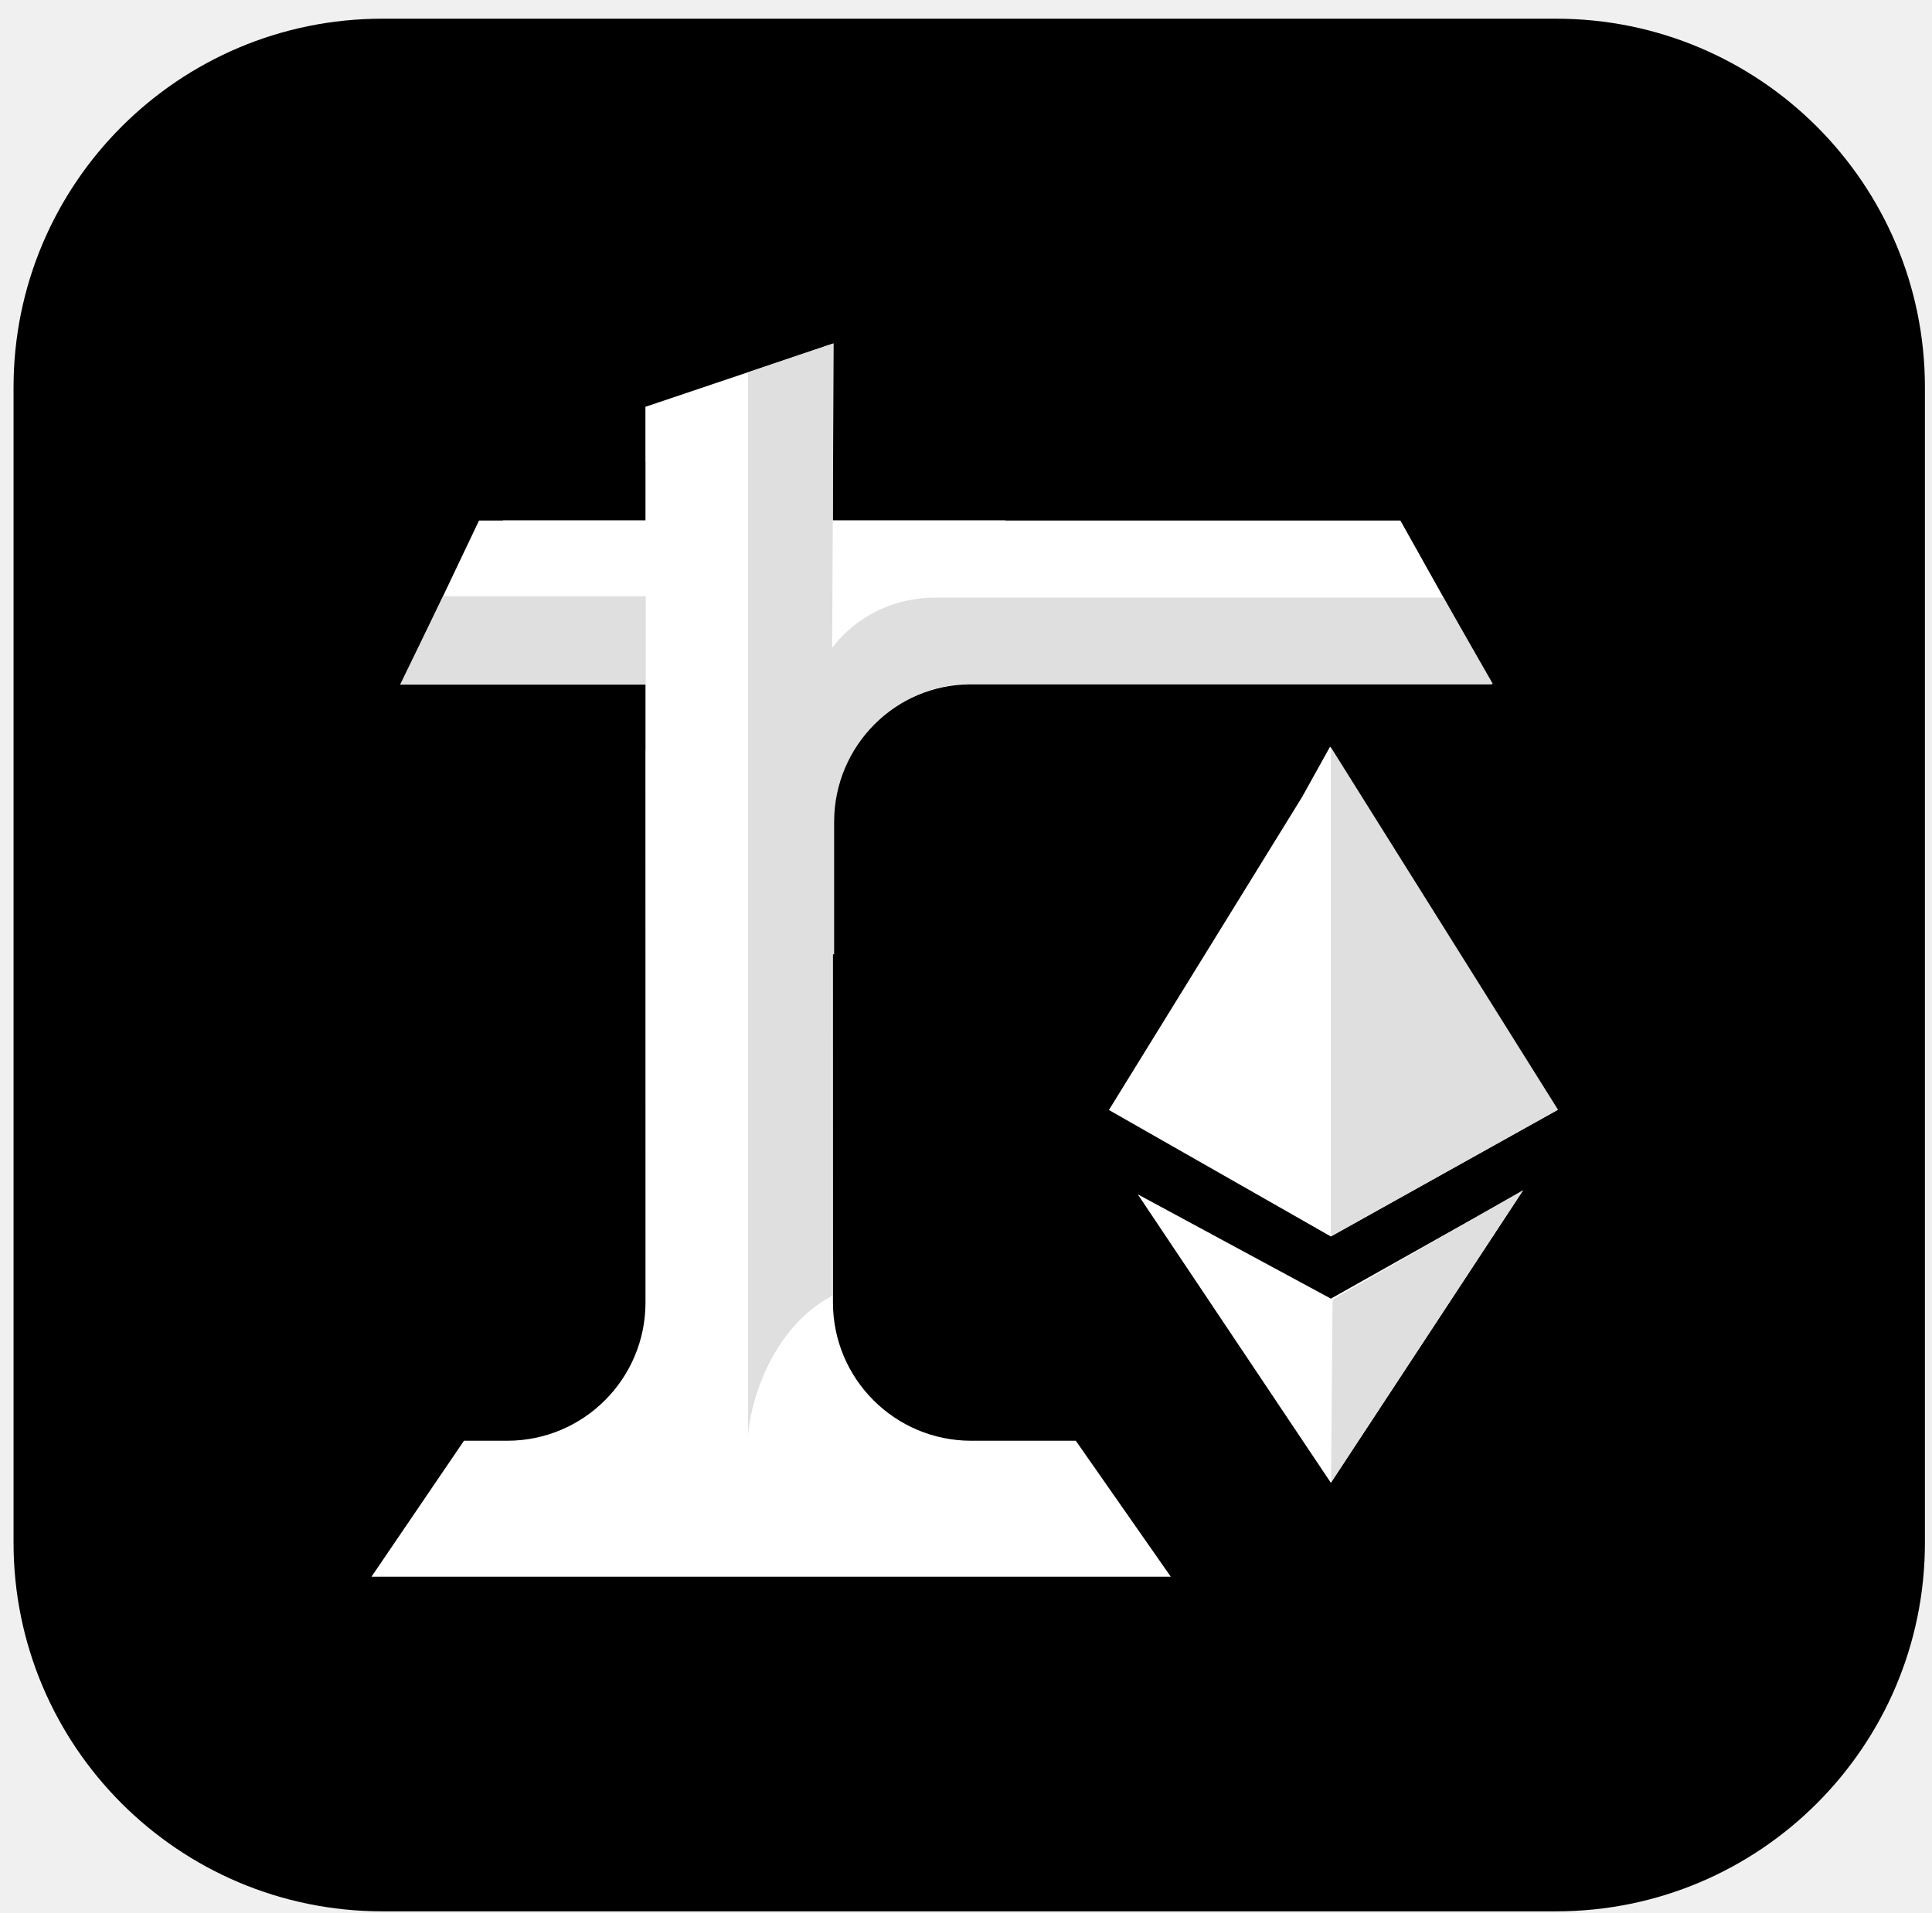
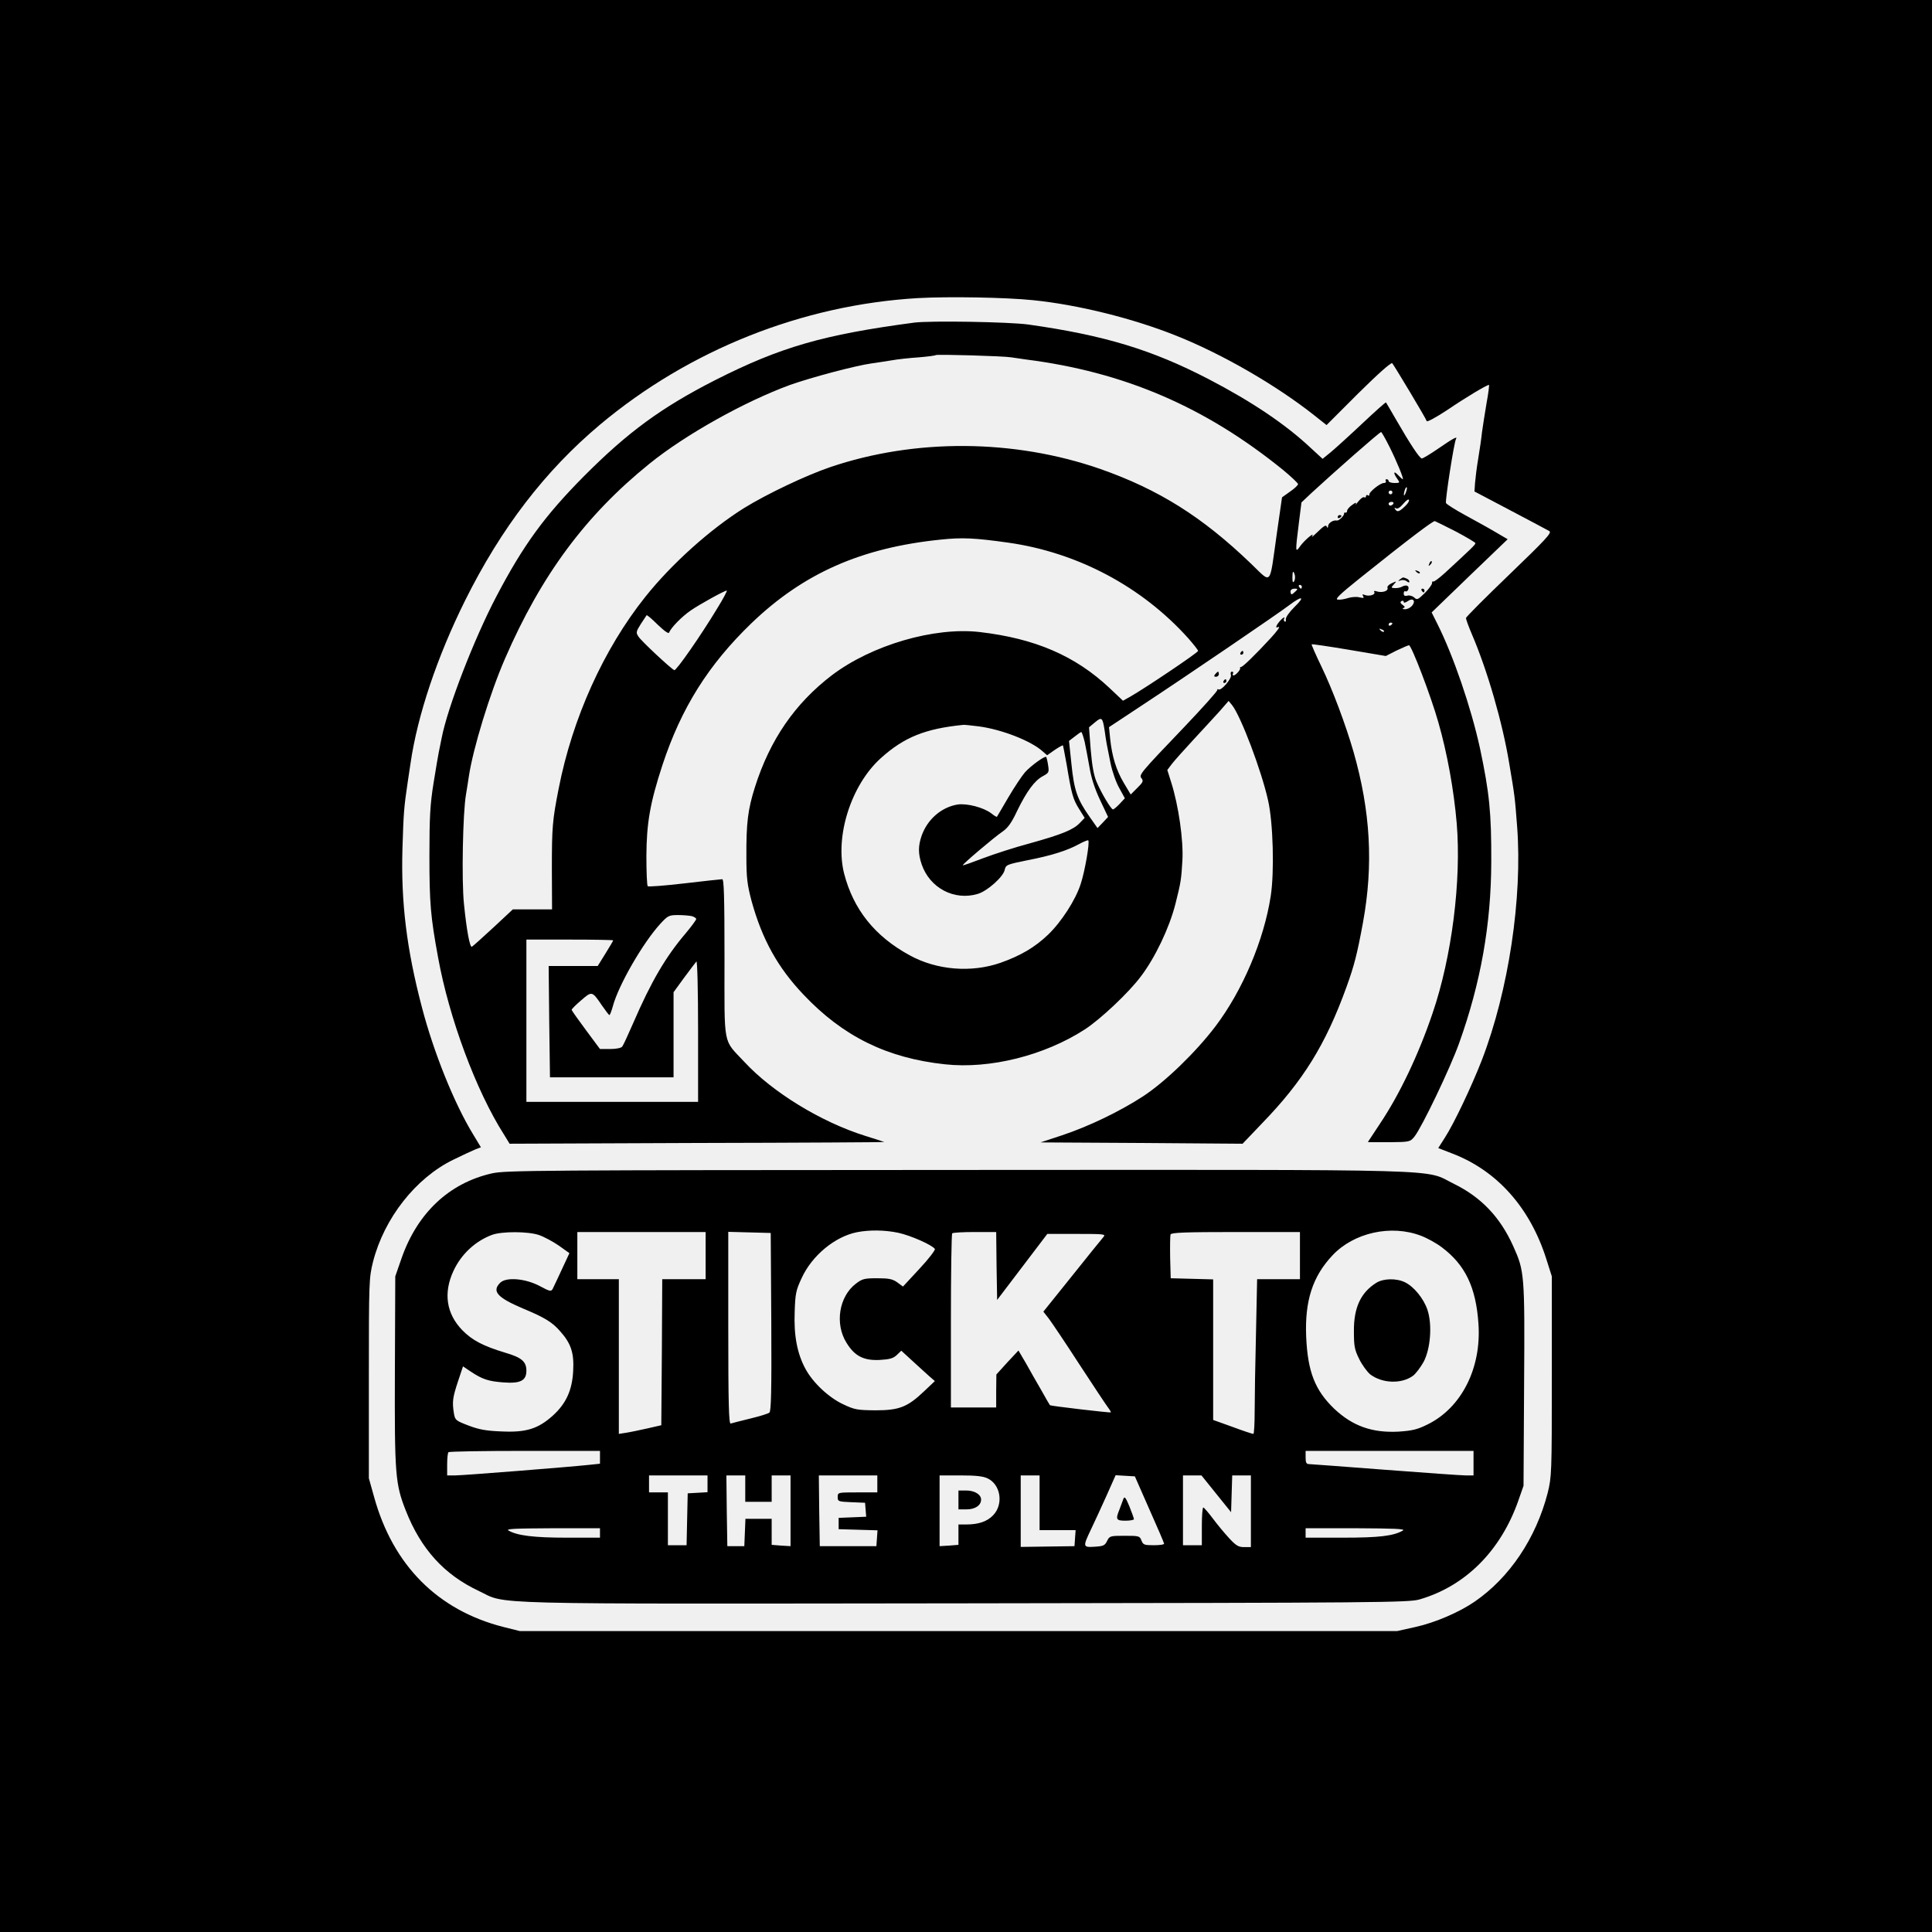
- <svg xmlns="http://www.w3.org/2000/svg" width="103" height="102" viewBox="0 0 103 102" fill="none">
-   <rect x="0.722" y="0.997" width="101.901" height="100.925" rx="19.661" fill="black" />
-   <path d="M69.415 42.505L70.912 39.812L72.544 42.505L83.024 59.191L70.953 65.936L59.119 59.191L69.415 42.505Z" fill="white" />
-   <path d="M70.953 69.25L60.658 63.688L70.953 79.072L81.184 63.498L70.953 69.25Z" fill="white" />
-   <path d="M70.953 65.926V41.853V39.85L83.063 59.178L70.953 65.926Z" fill="#DFDFDF" />
-   <path d="M70.962 79.05L71.041 69.297L81.206 63.463L70.962 79.05Z" fill="#DFDFDF" />
-   <path d="M34.409 21.693V24.613H34.413L34.412 27.747H26.809L26.809 27.757H25.538L21.384 36.491H34.413V39.972H34.409L34.413 69.455C34.413 73.527 31.113 76.828 27.041 76.828H24.735L19.806 84.077H62.417L57.354 76.828H51.779C47.708 76.828 44.407 73.527 44.407 69.455L44.402 43.665C44.507 39.708 47.73 36.527 51.705 36.491H79.548L74.658 27.757H53.602L53.602 27.747L44.399 27.747L44.399 24.613H44.402V18.325L34.409 21.693Z" fill="white" />
-   <path d="M39.882 19.852V76.55C39.973 74.964 41.047 70.855 44.365 69.103V50.867L44.47 50.9V43.831C44.47 39.759 47.771 36.458 51.843 36.458H79.581L76.951 31.866H49.908C46.129 31.866 44.365 34.556 44.365 34.556L44.444 18.307L39.882 19.852Z" fill="#DFDFDF" />
-   <path d="M23.622 31.793L21.329 36.508H34.425V31.793H23.622Z" fill="#DFDFDF" />
+ <svg xmlns="http://www.w3.org/2000/svg" version="1.0" width="1024pt" height="1024pt" viewBox="0 0 1024 1024" preserveAspectRatio="xMidYMid meet">
+   <g transform="translate(0,1024) scale(0.1,-0.1)" fill="#000000" stroke="none">
+     <path d="M0 5120 l0 -5120 5120 0 5120 0 0 5120 0 5120 -5120 0 -5120 0 0 -5120z m5475 3529 c238 -24 529 -96 761 -189 243 -97 529 -262 732 -423 l63 -50 169 169 c104 103 173 164 179 159 11 -13 178 -291 183 -307 2 -6 48 19 109 59 97 66 209 133 221 133 2 0 -3 -44 -13 -97 -9 -54 -20 -123 -24 -153 -3 -30 -12 -93 -20 -140 -8 -47 -15 -105 -17 -130 l-3 -45 190 -100 c105 -55 198 -105 207 -110 14 -9 -19 -44 -212 -230 -126 -121 -230 -225 -230 -231 0 -7 14 -45 31 -85 83 -193 163 -471 198 -684 30 -178 30 -178 42 -335 29 -378 -45 -871 -187 -1239 -54 -139 -148 -337 -196 -411 l-35 -55 72 -28 c240 -91 416 -289 502 -564 l28 -88 0 -530 c0 -517 -1 -532 -22 -618 -62 -240 -202 -449 -387 -576 -81 -56 -209 -111 -312 -134 l-99 -22 -2325 0 -2325 0 -88 22 c-348 89 -584 327 -684 688 l-28 100 0 530 c0 515 1 532 22 617 59 231 226 444 425 541 51 25 105 50 120 56 l27 10 -41 68 c-101 165 -210 437 -272 675 -81 308 -111 556 -103 838 6 194 8 220 28 355 6 39 13 84 15 100 37 254 141 564 289 862 191 384 424 688 716 933 473 396 1071 634 1684 670 161 9 464 4 610 -11z" />
+     <path d="M4845 8530 c-481 -64 -708 -129 -1055 -305 -284 -145 -461 -274 -695 -509 -208 -210 -321 -364 -465 -639 -117 -223 -258 -587 -289 -748 -6 -30 -13 -65 -16 -79 -3 -14 -15 -86 -27 -160 -18 -112 -22 -178 -22 -385 0 -252 6 -323 46 -540 58 -320 201 -706 349 -938 l30 -49 994 4 c546 1 993 4 992 5 -1 1 -47 16 -102 33 -233 73 -491 231 -640 392 -115 123 -105 72 -105 551 0 327 -3 417 -12 417 -7 0 -97 -10 -200 -22 -103 -12 -191 -19 -195 -15 -4 4 -7 76 -7 160 1 174 19 280 85 482 100 303 243 531 472 752 276 265 582 400 1003 443 114 12 178 9 357 -16 368 -52 709 -233 955 -507 28 -32 52 -62 52 -67 0 -9 -277 -195 -357 -241 l-41 -23 -72 68 c-181 170 -394 262 -687 296 -241 28 -573 -69 -784 -229 -195 -149 -328 -341 -408 -594 -37 -117 -46 -189 -45 -367 0 -114 5 -150 27 -234 56 -204 139 -354 276 -498 209 -221 442 -336 749 -369 238 -26 527 46 742 185 83 54 233 195 297 281 76 100 151 258 183 384 29 115 31 129 37 231 6 107 -21 293 -59 412 l-21 67 25 33 c14 18 66 76 114 128 49 53 111 120 138 150 l48 55 18 -22 c46 -57 156 -347 191 -505 27 -117 34 -381 14 -508 -36 -233 -149 -500 -293 -690 -104 -137 -266 -294 -384 -371 -123 -80 -287 -159 -428 -206 l-115 -38 535 -3 536 -4 104 109 c216 223 336 416 446 720 42 116 57 175 88 343 56 306 40 590 -50 905 -41 142 -111 330 -171 454 -30 62 -53 115 -51 116 2 2 91 -11 198 -29 l195 -33 57 29 c32 15 61 28 66 28 13 0 116 -268 156 -410 46 -160 82 -357 97 -535 25 -302 -26 -707 -128 -1005 -74 -219 -175 -431 -279 -586 -35 -53 -64 -97 -64 -97 0 -1 50 -1 112 -1 111 1 112 2 135 30 39 49 189 361 237 496 114 318 169 628 170 958 1 263 -10 369 -60 605 -47 215 -141 490 -226 659 l-30 60 201 194 202 194 -65 38 c-35 21 -108 61 -161 90 -53 29 -99 58 -101 64 -5 14 43 323 53 339 11 18 -18 2 -96 -52 -41 -28 -79 -51 -85 -51 -12 1 -60 73 -139 210 -27 47 -50 86 -51 87 -2 2 -59 -49 -127 -113 -68 -64 -143 -132 -166 -151 l-43 -35 -63 58 c-133 125 -313 246 -542 365 -299 155 -551 232 -955 289 -102 14 -518 21 -605 10z m515 -184 c14 -2 48 -7 75 -11 523 -66 953 -251 1367 -587 42 -35 77 -68 78 -74 0 -5 -19 -24 -43 -40 l-42 -30 -28 -195 c-40 -282 -24 -264 -137 -156 -258 248 -489 393 -800 502 -456 158 -979 162 -1430 9 -129 -44 -335 -142 -455 -216 -181 -113 -386 -297 -526 -473 -219 -275 -385 -641 -458 -1015 -33 -168 -36 -203 -36 -427 l1 -213 -104 0 -104 0 -104 -97 c-58 -54 -109 -99 -113 -101 -11 -4 -28 88 -42 228 -13 125 -6 485 11 580 5 30 12 73 15 95 22 147 111 439 192 625 192 442 427 759 765 1032 190 154 505 330 746 418 113 40 346 102 432 114 25 3 72 11 105 16 33 6 98 13 145 16 47 4 87 9 90 12 6 5 361 -5 400 -12z m2004 -473 c39 -78 78 -173 71 -173 -3 0 -13 10 -25 22 -24 26 -27 12 -4 -20 15 -21 14 -22 -15 -22 -17 0 -31 5 -31 10 0 6 -5 10 -11 10 -5 0 -7 -4 -4 -10 3 -5 -1 -10 -10 -10 -20 0 -81 -49 -77 -62 1 -5 -2 -7 -8 -3 -5 3 -10 1 -10 -5 0 -6 -4 -9 -9 -6 -5 4 -19 -6 -31 -21 -12 -16 -18 -22 -14 -14 5 9 -2 8 -19 -5 -15 -10 -27 -25 -27 -31 0 -7 -4 -12 -9 -10 -5 1 -8 -1 -7 -4 2 -11 -26 -39 -38 -38 -20 4 -46 -13 -47 -30 0 -9 -3 -11 -6 -4 -5 14 -14 8 -61 -37 -14 -14 -22 -19 -17 -11 15 25 -41 -22 -64 -54 -26 -37 -26 -32 -7 121 l14 111 53 50 c118 109 361 323 369 323 3 0 23 -35 44 -77z m87 -244 c-5 -13 -10 -19 -10 -12 -1 15 10 45 15 40 3 -2 0 -15 -5 -28z m-71 1 c0 -5 -4 -10 -10 -10 -5 0 -10 5 -10 10 0 6 5 10 10 10 6 0 10 -4 10 -10z m65 -75 c-29 -28 -40 -31 -51 -13 -5 7 -3 8 5 4 8 -5 22 4 39 24 14 17 28 27 30 20 2 -6 -8 -22 -23 -35z m-60 15 c-3 -5 -10 -10 -16 -10 -5 0 -9 5 -9 10 0 6 7 10 16 10 8 0 12 -4 9 -10z m333 -148 c56 -30 102 -57 102 -61 0 -8 -21 -28 -162 -158 -31 -28 -59 -49 -62 -45 -3 3 -6 -1 -6 -9 0 -8 -18 -32 -39 -53 -36 -35 -41 -37 -55 -23 -9 8 -25 13 -36 10 -14 -4 -20 0 -20 11 0 10 4 15 9 12 5 -3 11 1 15 9 7 20 -9 28 -32 16 -10 -6 -28 -9 -40 -8 -20 1 -20 2 -4 20 16 18 16 18 -11 6 -16 -7 -26 -18 -23 -25 6 -16 -27 -27 -55 -19 -14 5 -19 3 -15 -3 8 -14 -26 -24 -49 -16 -14 6 -16 4 -10 -6 6 -10 2 -11 -20 -6 -15 4 -42 2 -61 -4 -18 -6 -43 -10 -54 -8 -16 2 11 28 117 113 256 205 388 305 398 303 6 -2 56 -27 113 -56z m-855 -231 c2 -10 1 -25 -4 -32 -6 -10 -9 -4 -9 19 0 36 5 42 13 13z m37 -61 c0 -5 -2 -10 -4 -10 -3 0 -8 5 -11 10 -3 6 -1 10 4 10 6 0 11 -4 11 -10z m-34 -25 c-8 -8 -17 -15 -20 -15 -3 0 -6 7 -6 15 0 9 9 15 21 15 18 0 19 -2 5 -15z m-3066 -92 c-85 -141 -216 -329 -226 -325 -16 6 -175 154 -190 178 -14 21 -13 26 12 66 16 24 30 45 31 47 2 3 29 -20 59 -50 38 -36 58 -50 61 -41 9 25 66 83 112 115 47 33 180 106 193 107 4 0 -19 -44 -52 -97z m3061 10 c-28 -28 -47 -55 -46 -66 2 -9 -1 -15 -6 -11 -5 3 -6 11 -2 17 4 7 -1 6 -11 -2 -9 -8 -21 -22 -27 -32 -8 -15 -6 -17 8 -12 10 3 -9 -23 -41 -58 -83 -90 -149 -154 -158 -154 -5 0 -7 -3 -5 -6 3 -9 -24 -39 -35 -39 -5 0 -6 5 -3 10 3 6 1 10 -5 10 -7 0 -9 -7 -6 -17 7 -18 -51 -86 -66 -77 -5 3 -7 1 -6 -3 2 -5 -76 -92 -173 -194 -240 -251 -244 -256 -228 -275 10 -13 7 -21 -23 -50 l-35 -35 -37 62 c-40 68 -62 139 -72 234 l-6 61 168 111 c252 166 732 493 788 536 69 52 85 46 27 -10z m622 5 c-9 -10 -26 -18 -37 -17 -12 0 -15 3 -8 6 10 4 9 8 -4 17 -12 9 -14 15 -6 20 7 4 12 2 12 -4 0 -7 8 -5 22 4 28 20 44 0 21 -26z m-103 -92 c0 -3 -4 -8 -10 -11 -5 -3 -10 -1 -10 4 0 6 5 11 10 11 6 0 10 -2 10 -4z m-45 -44 c-3 -3 -11 0 -18 7 -9 10 -8 11 6 5 10 -3 15 -9 12 -12z m-1480 -525 c8 -58 10 -69 31 -172 9 -44 30 -104 47 -133 l29 -53 -28 -30 c-15 -16 -31 -29 -35 -29 -10 0 -61 85 -87 146 -15 35 -24 88 -31 170 l-9 119 31 26 c37 31 41 27 52 -44z m-667 23 c121 -16 278 -77 339 -133 l23 -20 40 28 c22 15 42 26 44 24 1 -2 10 -49 20 -104 25 -152 33 -181 65 -232 l30 -48 -26 -27 c-34 -36 -96 -61 -265 -108 -79 -21 -190 -57 -248 -79 -57 -22 -105 -39 -107 -37 -4 4 167 149 210 178 28 19 48 46 77 108 52 107 94 163 137 186 33 18 34 21 28 59 -3 21 -8 41 -10 43 -7 7 -82 -47 -113 -82 -17 -20 -57 -80 -88 -133 -32 -54 -58 -100 -60 -102 -2 -2 -15 6 -30 18 -40 31 -128 54 -178 47 -86 -14 -160 -78 -191 -165 -19 -55 -19 -96 0 -152 43 -126 173 -194 297 -157 51 15 135 90 143 127 6 27 10 29 118 51 130 25 214 52 276 86 24 13 46 22 49 20 9 -9 -18 -165 -40 -231 -27 -85 -103 -202 -173 -269 -70 -67 -145 -111 -252 -149 -155 -54 -339 -39 -482 40 -184 100 -298 243 -347 433 -50 197 37 470 195 612 123 111 236 156 436 176 6 1 43 -3 83 -8z m561 -82 c6 -29 18 -91 26 -137 9 -55 28 -113 56 -172 l42 -89 -28 -30 -28 -29 -40 57 c-68 96 -84 144 -98 281 l-13 124 30 23 c16 13 32 24 35 24 3 0 11 -24 18 -52z m-2081 -924 c12 -4 22 -10 22 -15 0 -5 -25 -39 -56 -76 -107 -126 -183 -256 -279 -478 -26 -60 -52 -116 -57 -122 -6 -8 -33 -13 -64 -13 l-54 0 -75 101 c-41 55 -75 103 -75 107 0 4 23 27 50 50 58 50 58 50 111 -28 19 -27 36 -50 39 -50 3 0 11 21 18 46 30 113 161 339 253 439 39 42 45 45 93 45 28 0 61 -3 74 -6z m-418 -128 c0 -3 -19 -34 -41 -70 l-41 -66 -130 0 -130 0 3 -295 4 -295 328 0 327 0 0 226 0 225 56 77 c31 42 61 81 65 86 5 6 9 -153 9 -367 l0 -377 -455 0 -455 0 0 430 0 430 230 0 c127 0 230 -2 230 -4z" />
+     <path d="M7090 7499 c0 -5 5 -7 10 -4 6 3 10 8 10 11 0 2 -4 4 -10 4 -5 0 -10 -5 -10 -11z" />
+     <path d="M7576 7253 c-6 -14 -5 -15 5 -6 7 7 10 15 7 18 -3 3 -9 -2 -12 -12z" />
+     <path d="M7507 7209 c7 -7 15 -10 18 -7 3 3 -2 9 -12 12 -14 6 -15 5 -6 -5z" />
+     <path d="M7420 7169 c-12 -9 -12 -10 4 -5 10 4 25 1 32 -5 9 -7 14 -8 14 -1 0 5 -7 13 -16 16 -19 7 -16 8 -34 -5z" />
+     <path d="M7535 7110 c3 -5 8 -10 11 -10 2 0 4 5 4 10 0 6 -5 10 -11 10 -5 0 -7 -4 -4 -10z" />
+     <path d="M6575 6780 c-3 -5 -1 -10 4 -10 6 0 11 5 11 10 0 6 -2 10 -4 10 -3 0 -8 -4 -11 -10z" />
+     <path d="M6441 6667 c-8 -10 -7 -14 4 -14 8 0 15 6 15 14 0 7 -2 13 -4 13 -2 0 -9 -6 -15 -13z" />
+     <path d="M6485 6630 c-3 -5 -1 -10 4 -10 6 0 11 5 11 10 0 6 -2 10 -4 10 -3 0 -8 -4 -11 -10z" />
+     <path d="M2608 4021 c-227 -51 -396 -210 -480 -451 l-33 -95 -2 -500 c-2 -552 2 -600 58 -742 80 -203 203 -339 386 -425 156 -74 -37 -69 2578 -66 2211 3 2354 4 2410 21 243 71 429 258 522 522 l28 80 3 535 c4 588 2 603 -58 736 -69 153 -169 258 -313 329 -166 81 49 75 -2630 74 -2226 -1 -2397 -2 -2469 -18z m2153 -315 c65 -14 181 -65 194 -86 3 -5 -33 -53 -81 -104 l-88 -95 -30 22 c-25 18 -45 22 -107 22 -68 0 -79 -3 -113 -29 -89 -68 -112 -212 -50 -312 43 -71 91 -96 176 -92 53 3 72 8 91 26 l24 23 59 -54 c32 -30 73 -66 89 -81 l30 -26 -56 -53 c-89 -85 -133 -102 -259 -102 -96 1 -110 3 -171 32 -77 36 -161 115 -200 188 -44 81 -62 177 -57 302 3 97 7 115 37 179 55 120 177 220 293 243 66 13 147 12 219 -3z m2771 -16 c32 -12 81 -39 110 -61 124 -93 181 -212 194 -404 17 -236 -90 -447 -270 -535 -54 -27 -81 -33 -154 -38 -139 -7 -242 29 -340 121 -102 98 -141 196 -149 382 -8 190 34 320 140 432 113 120 311 164 469 103z m-4675 4 c26 -9 73 -34 105 -56 l56 -40 -40 -86 c-22 -48 -44 -94 -49 -104 -8 -14 -15 -13 -65 14 -77 42 -181 51 -213 19 -45 -45 -16 -78 120 -136 118 -49 156 -73 198 -121 58 -65 74 -115 69 -209 -5 -104 -38 -175 -109 -239 -77 -69 -141 -89 -269 -83 -82 3 -121 10 -176 31 -68 26 -72 29 -78 64 -10 62 -7 84 21 169 l27 81 40 -27 c63 -42 95 -52 173 -58 91 -7 123 9 123 62 0 48 -25 70 -111 95 -119 36 -176 66 -229 120 -84 87 -101 196 -47 313 41 89 116 159 205 192 52 19 190 19 249 -1z m883 -109 l0 -125 -115 0 -115 0 -2 -387 -3 -387 -74 -17 c-41 -9 -92 -20 -113 -23 l-38 -6 0 410 0 410 -110 0 -110 0 0 125 0 125 340 0 340 0 0 -125z m348 -351 c2 -370 -1 -474 -10 -481 -7 -6 -53 -20 -103 -32 -49 -12 -96 -24 -102 -26 -10 -4 -13 102 -13 506 l0 510 113 -3 112 -3 3 -471z m1194 296 l3 -180 133 175 133 175 156 0 c148 0 155 -1 141 -17 -9 -10 -84 -103 -167 -207 l-151 -188 29 -37 c15 -20 88 -128 161 -241 74 -113 142 -216 152 -229 10 -13 17 -25 16 -27 -4 -3 -319 34 -323 38 -2 2 -22 37 -45 78 -24 41 -61 106 -82 144 l-40 68 -59 -63 -58 -64 -1 -87 0 -88 -120 0 -120 0 0 458 c0 252 3 462 7 465 3 4 57 7 119 7 l114 0 2 -180z m1608 55 l0 -125 -113 0 -114 0 -6 -287 c-4 -157 -7 -342 -7 -410 0 -67 -3 -123 -7 -123 -5 0 -54 16 -110 37 l-103 37 0 373 0 372 -112 3 -113 3 -3 109 c-1 61 0 116 2 123 4 10 74 13 346 13 l340 0 0 -125z m-3710 -1069 l0 -34 -57 -6 c-113 -12 -669 -56 -710 -56 l-43 0 0 58 c0 32 3 62 7 65 3 4 186 7 405 7 l398 0 0 -34z m4630 -31 l0 -65 -42 0 c-24 0 -216 14 -428 30 -212 16 -393 30 -402 30 -14 0 -18 8 -18 35 l0 35 445 0 445 0 0 -65z m-4060 -109 l0 -45 -52 -3 -53 -3 -3 -137 -3 -138 -49 0 -50 0 0 140 0 140 -50 0 -50 0 0 45 0 45 155 0 155 0 0 -44z m200 -26 l0 -70 70 0 70 0 0 70 0 70 50 0 50 0 0 -187 0 -188 -50 3 -50 4 0 69 0 69 -70 0 -69 0 -3 -72 -3 -73 -45 0 -45 0 -3 188 -2 187 50 0 50 0 0 -70z m700 25 l0 -45 -105 0 c-105 0 -105 0 -105 -25 0 -23 3 -24 73 -27 l72 -3 3 -37 3 -37 -73 -3 -73 -3 0 -30 0 -30 103 -3 103 -3 -3 -42 -3 -42 -150 0 -150 0 -3 188 -2 187 155 0 155 0 0 -45z m585 29 c69 -33 85 -137 29 -195 -31 -33 -78 -49 -141 -49 l-43 0 0 -54 0 -54 -50 -4 -50 -3 0 188 0 187 111 0 c80 0 120 -4 144 -16z m275 -129 l0 -145 96 0 95 0 -3 -42 -3 -43 -142 -2 -143 -2 0 190 0 189 50 0 50 0 0 -145z m582 -35 c43 -96 78 -178 78 -182 0 -5 -25 -8 -55 -8 -50 0 -56 2 -65 25 -9 24 -13 25 -89 25 -77 0 -80 -1 -93 -27 -12 -25 -20 -28 -66 -31 -63 -4 -64 -1 -19 93 19 39 55 119 82 178 l48 108 51 -3 51 -3 77 -175z m354 83 l79 -98 3 98 3 97 49 0 50 0 0 -190 0 -190 -36 0 c-30 0 -43 8 -80 48 -24 26 -63 73 -86 104 -24 32 -46 57 -50 58 -5 0 -8 -45 -8 -100 l0 -100 -50 0 -50 0 0 185 0 185 49 0 49 0 78 -97z m-3266 -208 l0 -25 -177 0 c-173 0 -262 11 -308 38 -16 9 36 11 233 12 l252 0 0 -25z m4256 13 c-50 -29 -126 -38 -318 -38 l-198 0 0 25 0 25 268 0 c198 -1 262 -3 248 -12z" />
+     <path d="M7295 3441 c-82 -51 -120 -131 -119 -256 0 -79 3 -98 28 -148 15 -31 42 -68 59 -82 64 -48 166 -51 226 -7 14 10 39 43 56 73 37 69 47 197 21 276 -20 60 -72 124 -120 147 -46 22 -114 20 -151 -3z" />
+     <path d="M5080 2290 l0 -50 43 0 c45 0 77 21 77 52 0 27 -35 48 -78 48 l-42 0 0 -50z" />
+     <path d="M5954 2295 c-4 -11 -13 -35 -20 -54 -22 -54 -19 -61 31 -61 25 0 45 4 45 8 0 5 -11 35 -24 68 -20 48 -26 55 -32 39z" />
+   </g>
</svg>
